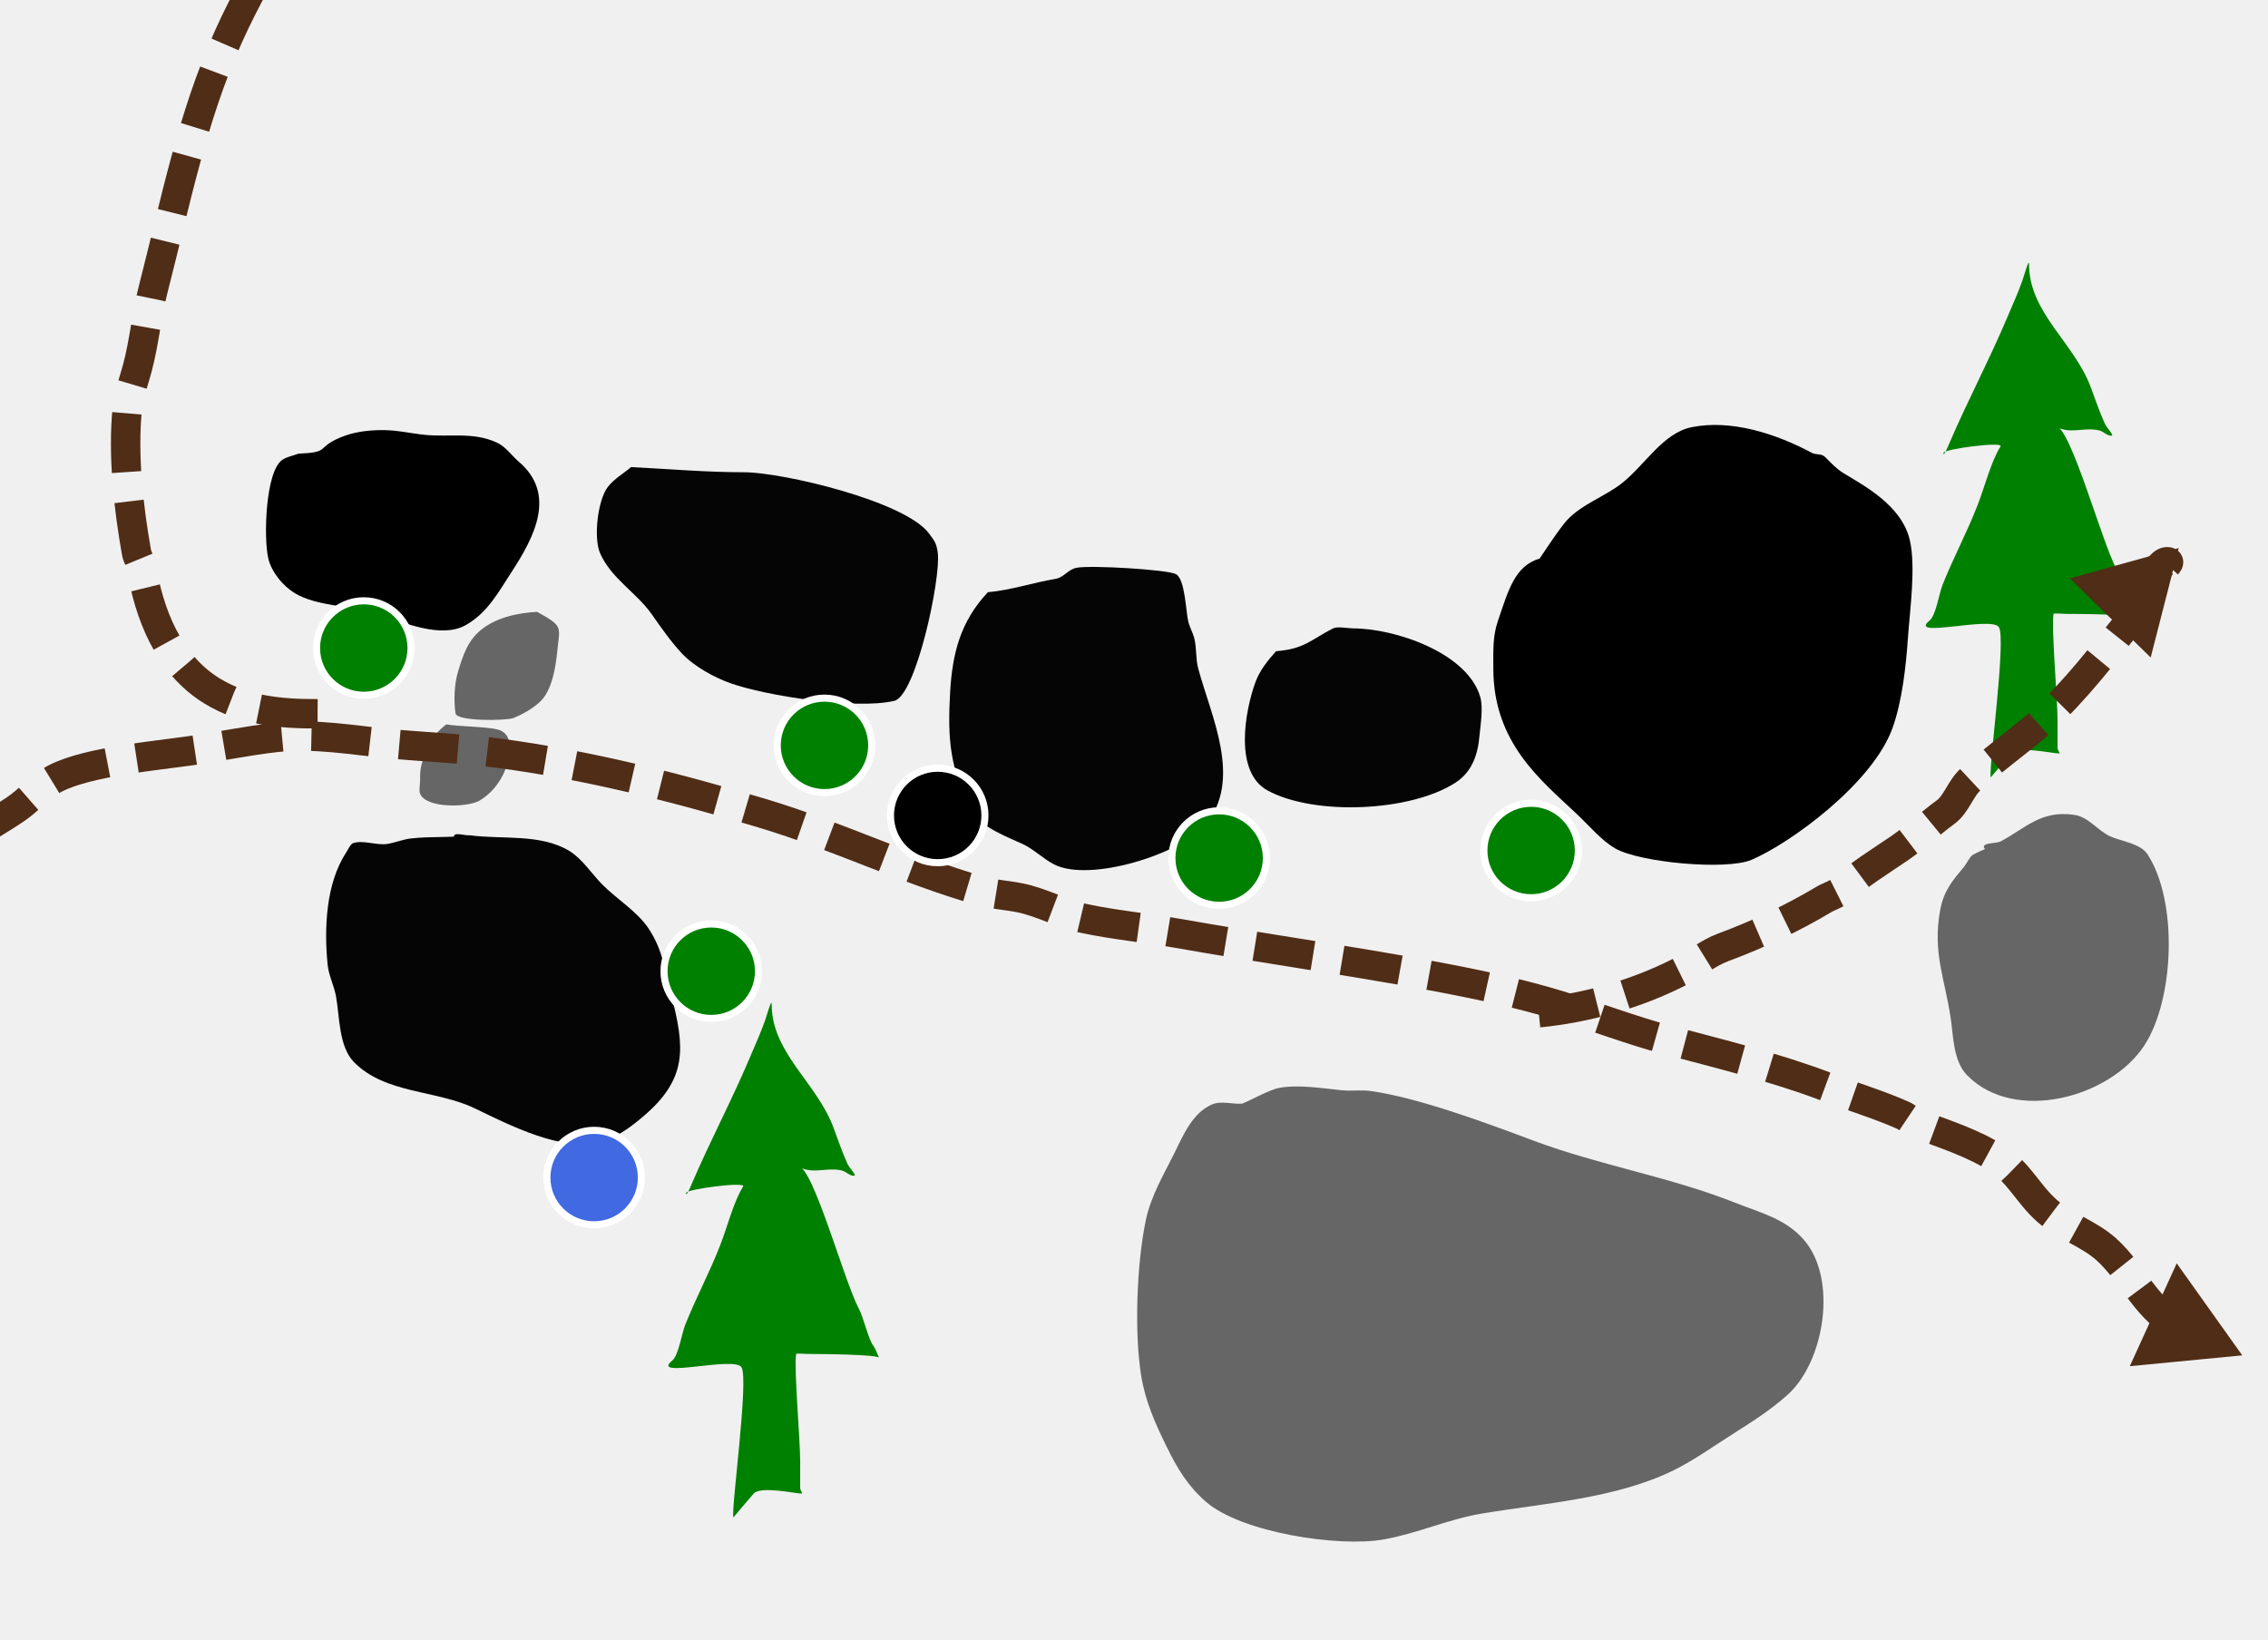
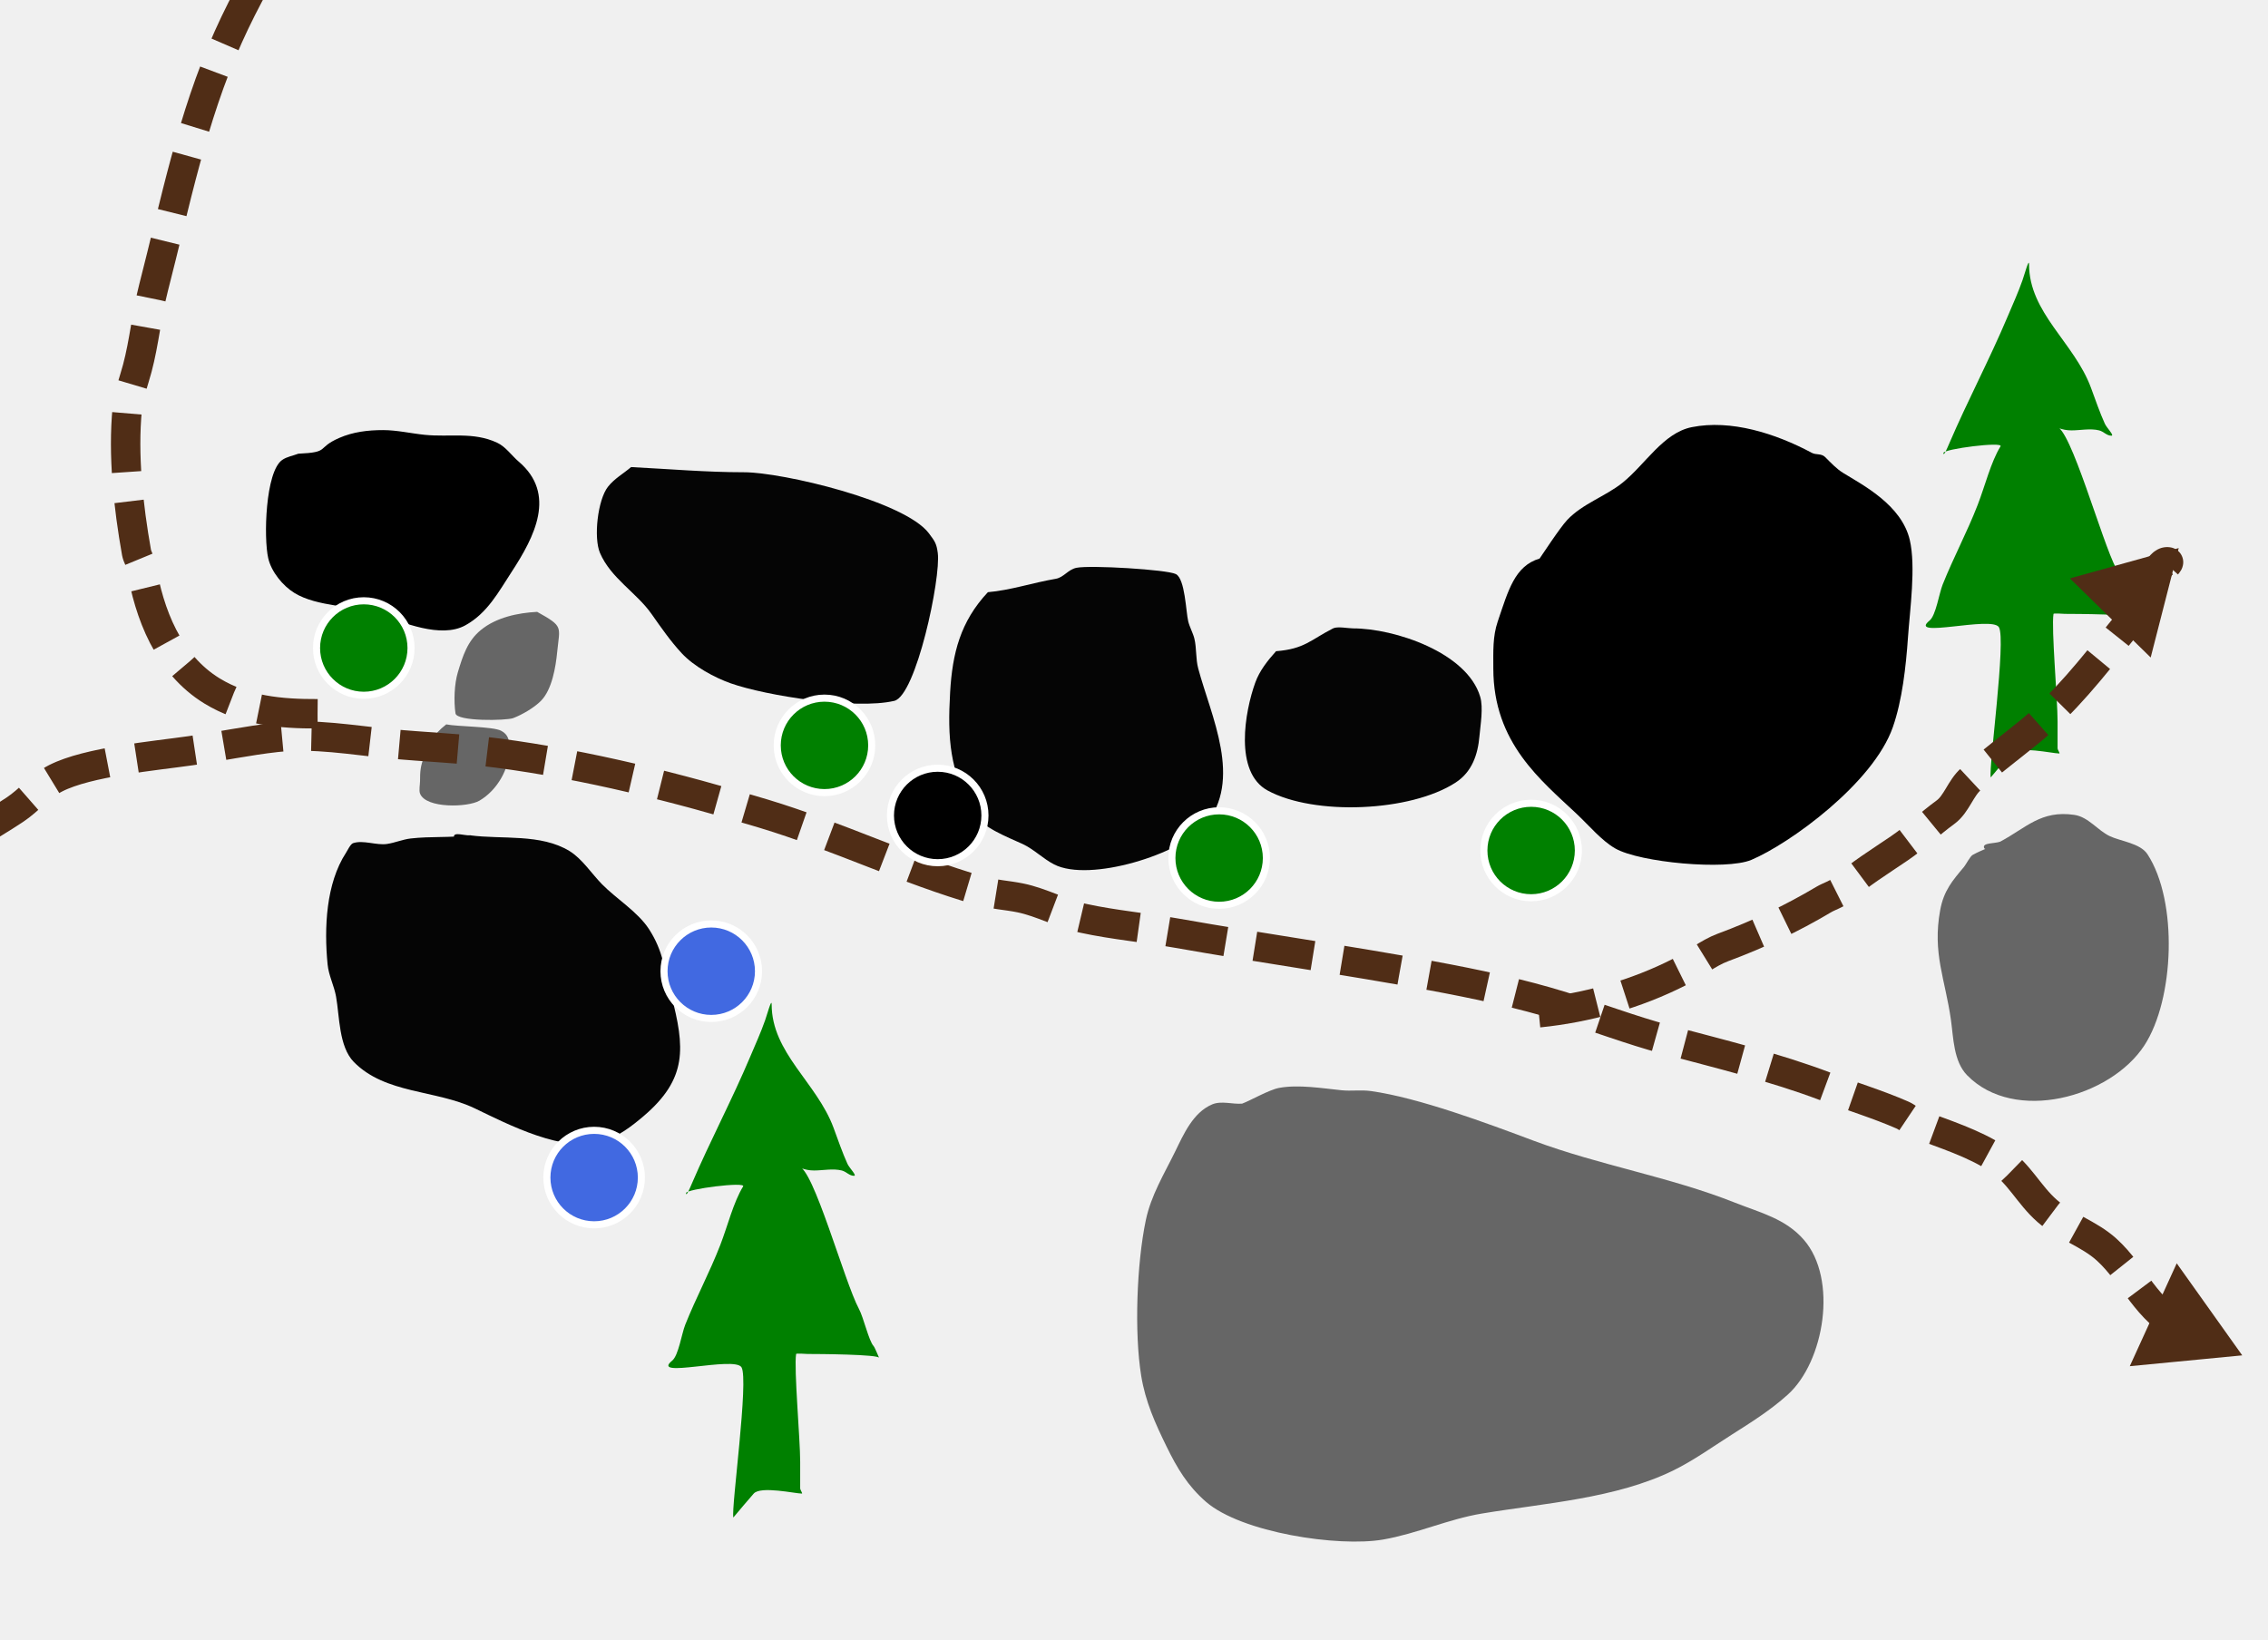
<svg xmlns="http://www.w3.org/2000/svg" width="1920" height="1388.052" viewBox="0 0 1920 1388.052" version="1.1" id="svg5">
  <defs id="defs2">
    <marker style="overflow:visible" id="marker2013" refX="0" refY="0" orient="auto-start-reverse" markerWidth="3.324" markerHeight="3.843" viewBox="0 0 5.324 6.155" preserveAspectRatio="xMidYMid">
      <path style="fill:context-stroke;fill-rule:evenodd;stroke:context-stroke;stroke-width:0.5pt" d="m -1.107,0 4.325,2.5 v -5 z" id="path2011" />
    </marker>
    <marker style="overflow:visible" id="TriangleStart" refX="0" refY="0" orient="auto-start-reverse" markerWidth="3.324" markerHeight="3.843" viewBox="0 0 5.324 6.155" preserveAspectRatio="xMidYMid">
      <path transform="scale(0.5)" style="fill:context-stroke;fill-rule:evenodd;stroke:context-stroke;stroke-width:1pt" d="M 5.77,0 -2.88,5 V -5 Z" id="path135" />
    </marker>
  </defs>
  <g id="layer1" transform="translate(108.4805,82.99133)">
    <path style="fill:#000000;stroke-width:36.061" d="m 1194.883,389.914 c -21.104,6.318 -26.46,26.876 -35.406,53.201 -4.383,12.898 -3.767,25.264 -3.767,39.901 0,63.089 40.544,94.751 70.813,123.329 10.448,9.865 20.877,22.418 32.393,29.018 20.792,11.919 93.898,18.695 115.258,9.673 32.28,-13.634 103.152,-64.794 119.779,-112.447 7.876,-22.575 11.062,-50.978 12.806,-76.174 1.586,-22.908 6.784,-59.631 1.507,-82.219 -6.958,-29.781 -39.879,-46.568 -56.499,-56.828 -5.471,-3.377 -10.235,-8.454 -15.067,-13.3 -3.348,-3.359 -7.697,-1.7 -11.3,-3.627 -31.009,-16.59 -68.608,-28.403 -101.699,-21.764 -24.228,4.861 -39.186,31.447 -58.759,47.155 -14.129,11.339 -33.904,17.738 -46.706,31.437 -6.518,6.975 -21.667,30.391 -23.353,32.646 z" id="path252" />
    <path style="fill:#050505;stroke-width:24.907" d="m 971.77,468.363 c -7.143,7.948 -13.943,16.481 -17.611,26.648 -8.813,24.432 -18.053,75.749 10.436,91.268 39.552,21.545 120.996,18.137 159.15,-6.662 13.979,-9.086 18.832,-23.714 20.22,-39.305 0.865,-9.728 3.375,-24.038 0.652,-33.31 -11.023,-37.527 -72.534,-57.959 -107.622,-57.959 -4.125,0 -13.258,-1.89 -16.959,0 -19.109,9.758 -24.085,17.42 -48.267,19.32 z" id="path254" />
    <path style="fill:#050505;stroke-width:24.907" d="m 727.827,418.398 c -23.333,24.92 -30.075,51.864 -31.96,84.607 -2.289,39.742 -0.337,65.866 18.915,101.261 7.144,13.134 29.843,21.486 42.396,27.314 9.597,4.455 17.427,12.564 26.742,17.321 30.27,15.458 107.336,-8.874 127.842,-33.31 32.124,-38.279 4.929,-92.128 -5.87,-132.572 -2.231,-8.356 -1.28,-17.221 -3.261,-25.315 -1.152,-4.708 -4.008,-9.715 -5.218,-14.656 -1.934,-7.9 -2.604,-35.972 -10.436,-39.972 -7.526,-3.843 -72.454,-7.717 -84.141,-5.33 -7.222,1.475 -10.71,8.152 -17.611,9.327 -19.237,3.275 -38.281,9.698 -57.398,11.325 z" id="path256" />
    <path style="fill:#050505;stroke-width:30.675" d="m 425.781,312.474 c -6.522,5.547 -14.132,9.743 -19.565,16.642 -8.698,11.045 -12.327,43.126 -6.773,56.056 9.219,21.462 30.902,33.548 43.646,51.677 8.096,11.517 16.122,23.116 25.585,33.284 10.501,11.282 27.847,20.604 41.388,25.401 29.745,10.537 105.746,22.506 138.462,14.89 18.55,-4.318 39.66,-104.164 36.873,-125.251 -1.049,-7.94 -2.373,-9.789 -7.525,-16.642 -20.487,-27.253 -123.93,-51.677 -156.522,-51.677 -31.961,0 -63.464,-2.755 -95.569,-4.379 z" id="path258" />
    <path style="fill:#050505;stroke-width:24.907" d="m 289.512,624.252 c -4.566,0.444 -14.143,-3.222 -13.697,1.332 0.445,4.554 18.248,-1.913 13.697,-1.332 -17.052,2.177 -33.464,0.762 -50.224,2.665 -6.85,0.778 -13.374,3.664 -20.22,4.663 -8.96,1.307 -20.086,-3.599 -28.699,-0.667 -2.142,0.73 -5.022,6.695 -5.87,7.994 -17.07,26.152 -18.661,63.885 -15.654,94.599 0.935,9.548 5.513,17.981 7.175,27.314 2.967,16.666 2.33,42.352 15.002,55.294 26.665,27.234 69.616,23.546 102.404,39.305 28.287,13.596 75.55,38.264 108.274,27.98 13.144,-4.131 24.252,-12.536 34.569,-21.318 37.422,-31.851 35.107,-58.067 23.481,-102.594 -5.468,-20.945 -6.719,-37.275 -18.915,-55.96 -9.522,-14.588 -27.708,-25.636 -39.788,-37.973 -8.65,-8.835 -16.76,-21.463 -27.395,-27.98 -24.34,-14.916 -57.104,-9.722 -84.141,-13.324 z" id="path260" />
    <path style="fill:#000000;stroke-width:24.907" d="m 144.059,301.149 c -4.566,1.777 -9.694,2.51 -13.697,5.33 -14.137,9.958 -15.791,65.897 -11.741,83.274 2.656,11.396 12.275,23.244 22.177,29.312 19.476,11.935 49.796,10.513 71.748,17.987 19.767,6.73 52.139,20.978 73.053,9.327 18.643,-10.386 27.928,-28.131 39.135,-45.301 19.335,-29.622 38.128,-65.811 5.87,-93.267 -5.946,-5.061 -10.959,-12.597 -18.263,-15.989 -20.28,-9.415 -39.962,-4.481 -61.312,-6.662 -11.609,-1.186 -23.451,-3.997 -35.222,-3.997 -12.814,0 -25.347,1.483 -37.178,6.662 -19.756,8.648 -7.127,12.105 -34.569,13.324 z" id="path262" />
    <path style="fill:#666666;stroke-width:24.907" d="m 269.292,530.319 c -11.711,9.104 -14.136,16.124 -18.915,27.98 -2.935,7.28 -3.261,12.152 -3.261,19.986 0,2.877 -1.059,7.954 0,10.659 5.003,12.774 40.51,11.665 50.224,5.996 15.114,-8.821 25.438,-26.951 25.438,-43.969 0,-6.634 -0.563,-11.946 -7.175,-15.322 -6.941,-3.545 -36.971,-3.422 -46.31,-5.33 z" id="path390" />
    <path style="fill:#666666;stroke-width:24.907" d="m 346.258,435.053 c -16.295,0.841 -34.59,4.68 -47.615,15.322 -11.472,9.374 -15.393,22.116 -19.568,35.974 -2.925,9.711 -3.495,24.427 -1.957,34.642 1.048,6.957 43.039,6.249 48.919,3.997 7.664,-2.935 17.787,-8.84 23.481,-14.656 9.358,-9.558 12.455,-28.615 13.697,-41.304 2.14,-21.86 5.686,-21.36 -16.959,-33.976 z" id="path455" />
    <path style="fill:#666666;stroke-width:24.907" d="m 943.071,851.424 c -7.932,0.718 -17.585,-2.676 -25.438,0.667 -16.2,6.894 -24.156,25.361 -31.308,39.972 -9.268,18.931 -20.386,36.987 -24.786,57.959 -7.731,36.847 -9.867,95.42 -3.913,131.906 3.575,21.91 11.898,40.294 21.524,59.957 8.798,17.973 17.699,33.09 33.265,46.633 30.052,26.147 112.124,38.55 150.019,31.977 28.34,-4.915 55.176,-17.263 83.488,-21.984 52.747,-8.796 113.653,-12.663 162.411,-36.641 16.988,-8.354 32.997,-19.869 48.919,-29.979 16.683,-10.592 32.845,-20.701 47.615,-33.976 31.175,-28.02 42.615,-98.013 13.697,-131.24 -15.578,-17.899 -36.721,-22.839 -58.051,-31.311 -55.507,-22.047 -115.025,-31.708 -170.891,-52.629 -38.835,-14.544 -96.923,-36.301 -137.626,-41.97 -8.286,-1.154 -16.549,0.175 -24.786,-0.667 -16.217,-1.656 -36.497,-5.032 -52.833,-1.999 -8.542,1.586 -24.396,10.782 -31.308,13.324 z" id="path457" />
    <path style="fill:#666666;stroke-width:24.907" d="m 1584.889,629.582 c -4.566,1.777 -15.478,0.776 -13.697,5.33 1.781,4.554 17.873,-7.888 13.697,-5.33 -7.408,4.54 -15.915,7.054 -23.481,11.325 -2.006,1.132 -5.773,8.323 -7.175,9.993 -9.88,11.773 -17.201,20.197 -20.22,36.641 -6.734,36.682 4.232,58.233 9.132,93.267 2.093,14.962 2.183,34.873 13.697,46.633 40.124,40.982 121.223,18.801 150.018,-25.315 25.325,-38.799 28.7,-121.912 2.609,-161.885 -6.083,-9.32 -22.796,-10.954 -31.96,-15.322 -10.339,-4.928 -18.012,-16.238 -30.004,-17.987 -28.214,-4.117 -40.677,10.959 -62.616,22.65 z" id="path680" />
    <path style="fill:#008000;stroke-width:33.303" d="m 512.337,1201.841 c -1.869,-8.596 13.272,-116.815 6.901,-127.209 -5.955,-9.714 -77.932,10.095 -58.656,-5.628 5.339,-4.355 7.974,-22.696 11.041,-30.395 9.247,-23.209 20.618,-44.157 29.673,-67.544 6.294,-16.256 11.087,-36.099 19.322,-49.533 2.598,-4.239 -48.305,2.214 -48.305,5.629 0,3.671 3.53,-4.849 4.83,-7.88 15.851,-36.941 34.051,-70.973 49.685,-108.071 4.221,-10.015 8.741,-19.887 12.421,-30.395 1.644,-4.692 5.52,-18.882 5.52,-13.509 0,41.318 38.341,66.346 52.445,104.694 3.437,9.343 7.761,21.76 11.731,30.395 1.659,3.608 8.328,10.132 5.521,10.132 -3.991,0 -6.475,-3.53 -10.351,-4.503 -7.444,-1.868 -15.897,0 -23.462,0 -8.341,0 -14.032,-3.377 -13.111,-3.377 12.199,0 38.787,97.563 51.065,120.454 4.094,7.632 8.369,27.114 12.421,31.521 1.212,1.319 4.83,10.696 4.83,10.132 0,-3.07 -52.151,-3.377 -60.726,-3.377 -0.784,0 -9.558,-0.675 -9.661,0 -1.924,12.552 3.45,72.105 3.45,91.185 0,7.505 0,15.01 0,22.515 0,1.67 2.429,4.503 1.38,4.503 -5.551,0 -34.84,-6.633 -40.714,0 -5.829,6.583 -11.501,13.509 -17.252,20.263 z" id="path745" />
    <path style="fill:#008000;stroke-width:33.303" d="m 340.521,-251.464 c -1.869,-8.596 13.272,-116.815 6.901,-127.209 -5.955,-9.714 -77.932,10.095 -58.656,-5.629 5.339,-4.355 7.974,-22.696 11.041,-30.395 9.247,-23.209 20.618,-44.157 29.673,-67.544 6.294,-16.256 11.087,-36.098 19.322,-49.533 2.598,-4.239 -48.305,2.214 -48.305,5.629 0,3.671 3.53,-4.849 4.83,-7.88 15.851,-36.941 34.051,-70.973 49.685,-108.071 4.221,-10.015 8.741,-19.887 12.421,-30.395 1.644,-4.692 5.521,-18.882 5.521,-13.509 0,41.318 38.341,66.346 52.445,104.694 3.436,9.344 7.761,21.76 11.731,30.395 1.659,3.608 8.328,10.132 5.521,10.132 -3.991,0 -6.475,-3.53 -10.351,-4.503 -7.444,-1.868 -15.897,0 -23.462,0 -8.341,0 -14.032,-3.377 -13.111,-3.377 12.199,0 38.787,97.563 51.065,120.454 4.094,7.632 8.369,27.114 12.421,31.521 1.212,1.319 4.83,10.696 4.83,10.132 0,-3.07 -52.151,-3.377 -60.726,-3.377 -0.784,0 -9.558,-0.675 -9.661,0 -1.923,12.552 3.45,72.105 3.45,91.185 0,7.505 0,15.01 0,22.515 0,1.67 2.429,4.503 1.38,4.503 -5.552,0 -34.84,-6.633 -40.714,0 -5.828,6.583 -11.501,13.509 -17.252,20.263 z" id="path745-7" />
    <path style="fill:#008000;stroke-width:33.303" d="m 1576.798,575.22 c -1.869,-8.596 13.272,-116.815 6.901,-127.209 -5.955,-9.714 -77.932,10.095 -58.656,-5.629 5.339,-4.355 7.973,-22.696 11.041,-30.395 9.248,-23.209 20.618,-44.157 29.673,-67.544 6.294,-16.256 11.087,-36.099 19.322,-49.533 2.599,-4.239 -48.305,2.214 -48.305,5.629 0,3.671 3.53,-4.849 4.83,-7.88 15.851,-36.941 34.051,-70.973 49.685,-108.071 4.221,-10.015 8.741,-19.887 12.421,-30.395 1.643,-4.692 5.521,-18.882 5.521,-13.509 0,41.318 38.341,66.346 52.445,104.694 3.437,9.343 7.761,21.76 11.731,30.395 1.659,3.608 8.328,10.132 5.521,10.132 -3.991,0 -6.475,-3.53 -10.351,-4.503 -7.444,-1.868 -15.897,0 -23.462,0 -8.341,0 -14.032,-3.377 -13.111,-3.377 12.199,0 38.787,97.563 51.065,120.454 4.094,7.632 8.369,27.114 12.421,31.521 1.212,1.319 4.831,10.696 4.831,10.132 0,-3.07 -52.151,-3.377 -60.726,-3.377 -0.784,0 -9.557,-0.675 -9.661,0 -1.923,12.552 3.45,72.105 3.45,91.185 0,7.505 0,15.01 0,22.515 0,1.67 2.429,4.503 1.38,4.503 -5.551,0 -34.84,-6.633 -40.714,0 -5.828,6.583 -11.501,13.509 -17.252,20.263 z" id="path745-9" />
    <path style="fill:#000000;stroke-width:26.43" d="m 71.083,-597.225 c -66.326,17.919 -73.186,92.569 -54.383,150.091 6.989,21.383 15.444,41.995 36.042,53.124 16.558,8.946 55.311,30.083 73.398,26.756 35.659,-6.559 48.232,-27.432 75.416,-46.186 21.229,-14.646 89.087,-26.587 97.155,-43.415 16.135,-33.655 6.604,-94.526 5.018,-131.894 -1.03,-24.262 5.86,-48.251 2.668,-73.152 -2.186,-17.056 -26.885,-70.296 -37.355,-81.315 -9.974,-10.498 -65.201,-0.034 -78.36,4.214 -12.714,4.105 -28.856,7.075 -39.174,16.412 -22.593,20.447 -38.119,79.448 -57.328,108.119 -2.217,3.31 -6.11,2.825 -9.301,4.509 -5.52,2.913 -9.113,8.588 -13.796,12.737 z" id="path769" />
    <path style="fill:#000000;stroke-width:24.907" d="m -137.062,-477.958 c -28.062,12.06 -53.065,34.814 -65.878,62.622 -7.737,16.792 -26.011,67.447 -16.959,85.939 4.475,9.141 20.73,16.558 28.699,21.984 52.645,35.847 137.217,20.403 180.674,-23.983 7.842,-8.009 16.622,-19.612 19.568,-30.645 5.312,-19.892 7.433,-59.57 -9.132,-75.28 -8.601,-8.157 -18.29,-15.35 -26.742,-23.983 -11.064,-11.301 -18.716,-24.264 -34.569,-29.979 -23.971,-8.641 -55.027,2.328 -75.662,13.324 z" id="path773" />
    <path style="fill:#4d4d4d;stroke-width:24.907" d="m 530.194,-603.202 c -30.409,2.283 -51.978,16.537 -69.139,40.638 -15.893,22.319 -35.222,61.622 -35.222,88.604 0,4.269 -2.506,14.123 1.957,16.655 7.736,4.39 17.635,3.331 26.09,3.331 30.126,0 49.856,-11.914 74.357,-27.314 6.49,-4.079 11.309,-10.439 18.263,-13.99 14.686,-7.5 31.095,-10.893 45.658,-18.653 16.198,-8.632 32.03,-24.487 44.353,-37.973 10.87,-11.896 19.24,-30.65 14.35,-47.3 -2.054,-6.994 -10.725,-14.161 -15.002,-19.986 -4.176,-5.687 -8.602,-10.923 -15.654,-13.324 -18.739,-6.38 -47.42,-0.466 -65.225,7.328 -9.231,4.041 -19.405,16.489 -24.786,21.984 z" id="path871" />
    <path style="fill:#4d4d4d;stroke-width:24.907" d="m -172.598,-253.202 c -5.435,-3.553 -10.522,-7.705 -16.306,-10.659 -1.595,-0.814 -9.119,0 -11.088,0 -34.814,0 -56.803,62.206 -66.53,85.939 -7.629,18.614 -14.899,36.936 -18.915,56.626 -4.307,21.115 -13.785,43.772 -9.132,65.953 5.035,23.998 45.944,53.992 67.182,63.288 10.564,4.624 27.793,5.445 39.135,3.997 7.493,-0.957 15.935,-8.308 21.524,-12.658 36.008,-28.021 49.236,-78.957 56.746,-121.913 2.201,-12.589 0.835,-25.376 1.957,-37.973 1.216,-13.667 5.769,-35.865 0,-48.632 -11.839,-26.199 -37.819,-40.816 -64.573,-43.969 z" id="path873" />
    <path style="fill:#4d4d4d;stroke-width:24.907" d="m -203.254,74.316 c -35.924,3.847 -101.552,-12.862 -129.146,15.322 -16.974,17.336 -22.433,47.55 -28.699,69.95 -3.482,12.446 0.535,27.246 -1.957,39.972 -1.614,8.241 -9.41,16.558 -13.045,23.983 -5.351,10.931 -10.351,24.716 -13.045,36.641 -5.838,25.838 -13.779,78.884 3.261,101.261 6.976,9.16 15.454,15.116 24.133,22.65 15.55,13.5 33.658,27.562 54.789,30.645 47.026,6.862 138.161,-50.784 162.411,-87.938 6.495,-9.951 12.248,-21.879 15.654,-33.31 11.34,-38.055 5.765,-77.1 8.479,-115.917 1.974,-28.232 7.19,-70.98 -13.045,-94.599 -8.113,-9.47 -30.405,-9.434 -41.744,-7.328 -2.361,0.438 -11.442,8.75 -13.045,7.994 -5.327,-2.511 -10.001,-6.218 -15.002,-9.327 z" id="path960" />
    <path style="fill:#000000;stroke-width:24.907" d="m -936.074,236.201 c -32.925,-3.608 -57.692,14.172 -82.184,33.976 -61.475,49.708 -81.688,133.788 -83.489,209.184 -0.621,26.002 3.011,50.245 5.87,75.946 4.128,37.107 3.36,75.308 19.568,109.922 22.835,48.767 76.551,91.921 127.842,108.589 19.916,6.472 41.346,6.686 61.964,8.66 15.033,1.44 33.2,3.986 48.267,1.332 23.184,-4.083 44.286,-22.319 65.225,-32.643 19.301,-9.517 42.774,-17.985 63.921,-21.984 18.778,-3.552 38.965,-5.912 58.051,-6.662 23.229,-0.913 46.976,1.996 69.791,-2.665 23.194,-4.738 80.92,-66.035 91.316,-87.271 12.02,-24.553 9.132,-52.711 9.132,-79.277 0,-38.822 -1.445,-76.906 -11.741,-114.585 -9.576,-35.046 -34.517,-65.713 -48.267,-99.263 -17.62,-42.993 -28.877,-116.444 -69.139,-145.23 -23.535,-16.826 -114.138,-7.328 -143.496,-7.328 -10.185,0 -22.143,-1.259 -31.96,2.665 -8.26,3.301 -15.511,8.954 -24.133,11.325 -15.251,4.194 -30.592,7.466 -45.658,11.991 -6.086,1.828 -33.019,3.08 -36.526,6.662 -9.714,9.921 -31.366,14.76 -44.353,16.655 z" id="path962" />
    <path style="fill:none;stroke:#502d16;stroke-width:24.909;stroke-dasharray:49.817, 24.909;stroke-dashoffset:0;stroke-opacity:1;marker-start:url(#TriangleStart)" d="m 1739.474,1041.628 c -30.53,-13.931 -41.368,-45.551 -64.573,-66.619 -14.931,-13.556 -35.048,-19.358 -50.224,-32.643 -15.964,-13.975 -23.647,-32.086 -41.744,-43.969 -20.795,-13.654 -45.501,-21.175 -68.487,-29.979 -4.329,-1.658 -8.094,-5.446 -12.393,-7.328 -20.841,-9.123 -43.286,-15.907 -64.573,-23.983 -44.058,-16.714 -90.262,-27.825 -135.669,-39.972 -29.899,-7.998 -58.038,-18.852 -87.402,-27.98 -36.082,-11.216 -73.778,-19.091 -110.883,-25.982 -71.495,-13.277 -143.612,-23.312 -215.244,-35.974 -26.394,-4.666 -53.373,-6.981 -79.575,-12.658 -18.674,-4.046 -35.319,-13.61 -53.485,-17.321 -11.247,-2.297 -22.816,-2.821 -33.917,-5.996 -62.313,-17.821 -121.117,-46.527 -183.283,-65.287 -73.115,-22.064 -149.199,-41.303 -225.028,-51.297 -30.507,-4.021 -61.369,-5.064 -91.968,-7.994 -31.473,-3.014 -63.342,-8.851 -95.229,-5.33 -24.41,2.695 -48.72,7.837 -73.053,11.325 -30.213,4.331 -86.761,9.332 -114.145,23.317 -13.058,6.669 -22.429,18.611 -34.569,26.648 -22.683,15.016 -47.534,28.901 -72.4,39.972 -61,27.158 -126.37,43.688 -188.502,67.952 -21.774,8.503 -40.918,22.799 -61.312,33.976 -41.313,22.642 -104.962,33.708 -151.323,44.635 -24.045,5.667 -46.89,15.111 -70.443,21.984 -3.393,0.99 -29.477,9.857 -17.611,4.663" id="path964" />
    <path style="fill:none;stroke:#502d16;stroke-width:24.908;stroke-dasharray:49.817, 24.908;stroke-dashoffset:0;stroke-opacity:1;marker-end:url(#marker2013)" d="m 1194.189,774.485 c 41.092,-4.134 82.573,-15.854 119.362,-34.642 11.922,-6.088 24.035,-16.013 36.526,-20.652 29.82,-11.075 57.879,-24.214 85.445,-40.638 4.231,-2.521 11.395,-4.771 15.002,-7.994 14.807,-13.233 32.159,-23.896 48.919,-35.308 13.659,-9.3 25.707,-20.848 39.136,-30.645 9.263,-6.757 12.762,-20.407 21.524,-27.98 16.233,-14.029 33.635,-27.084 50.224,-40.638 28.588,-23.359 52.728,-53.779 75.662,-82.608 11.165,-14.036 23.208,-27.267 32.613,-42.636 2.578,-4.213 3.231,-9.946 5.87,-13.99 0.13,-0.198 3.817,-3.75 2.609,-3.997 -4.509,-0.921 -7.55,5.047 -10.436,7.994" id="path1949" />
    <path style="fill:none;stroke:#502d16;stroke-width:24.908;stroke-dasharray:49.817, 24.908;stroke-dashoffset:0;stroke-opacity:1" d="M 160.365,521.331 C 129.164,521.477 98.181,518.665 71.007,502.012 34.039,479.357 17.644,436.807 10.999,396.087 10.376,392.268 7.774,388.627 7.086,384.762 0.173,345.927 -4.594,302.195 -0.741,262.849 0.404,251.149 4.741,240.096 7.738,228.873 13.66,206.694 15.694,183.204 21.435,160.921 39.981,88.941 53.933,16.977 84.704,-51.594 98.998,-83.448 117.112,-115.569 136.232,-144.861 c 8.398,-12.867 18.605,-24.381 26.09,-37.973 10.902,-19.795 27.197,-36.902 37.179,-57.293 7.973,-16.288 20.112,-47.189 32.613,-59.957 1.583,-1.616 13.122,-22.448 12.393,-23.317 -3.155,-3.759 -8.289,-7.721 -11.741,-10.659" id="path1951" />
    <circle id="path3073" style="fill:#4169e1;fill-opacity:1;stroke:#FFFFFF;stroke-width:6.0;stroke-dasharray:none;stroke-opacity:1" cx="-735.849" cy="782.164" r="40.0" />
    <text id="path3073_label" style="font-size:37.333px;fill:#ffffff;fill-opacity:1;stroke:#ff0000;stroke-width:2.0;stroke-dasharray:none;stroke-opacity:1" x="-759.849" y="796.164">
      <text id="path3073_text" x="-759.849" y="796.164" style="font-style:normal;font-variant:normal;font-weight:bold;font-stretch:normal;font-size:38.0px;font-family:Arial;-inkscape-font-specification:'Arial Bold';fill:#FFFFFF;fill-opacity:1;stroke:none">13</text>
    </text>
    <circle id="path3073-9" style="fill:#008000;fill-opacity:1;stroke:#FFFFFF;stroke-width:6.0;stroke-dasharray:none;stroke-opacity:1" cx="-15.341" cy="-302.45" r="40.0" />
    <text id="path3073-9_label" style="font-size:37.333px;fill:#ffffff;fill-opacity:1;stroke:#ff0000;stroke-width:2.0;stroke-dasharray:none;stroke-opacity:1" x="-27.341" y="-288.45">
      <text id="path3073-9_text" x="-27.341" y="-288.45" style="font-style:normal;font-variant:normal;font-weight:bold;font-stretch:normal;font-size:38.0px;font-family:Arial;-inkscape-font-specification:'Arial Bold';fill:#FFFFFF;fill-opacity:1;stroke:none">1</text>
    </text>
    <circle id="path3073-4" style="fill:#008000;fill-opacity:1;stroke:#FFFFFF;stroke-width:6.0;stroke-dasharray:none;stroke-opacity:1" cx="77.201" cy="-348.604" r="40.0" />
    <text id="path3073-4_label" style="font-size:37.333px;fill:#ffffff;fill-opacity:1;stroke:#ff0000;stroke-width:2.0;stroke-dasharray:none;stroke-opacity:1" x="65.201" y="-334.604">
      <text id="path3073-4_text" x="65.201" y="-334.604" style="font-style:normal;font-variant:normal;font-weight:bold;font-stretch:normal;font-size:38.0px;font-family:Arial;-inkscape-font-specification:'Arial Bold';fill:#FFFFFF;fill-opacity:1;stroke:none">2</text>
    </text>
    <circle id="path3073-94" style="fill:#000000;fill-opacity:1;stroke:#FFFFFF;stroke-width:6.0;stroke-dasharray:none;stroke-opacity:1" cx="216.015" cy="-388.164" r="40.0" />
    <text id="path3073-94_label" style="font-size:37.333px;fill:#ffffff;fill-opacity:1;stroke:#ff0000;stroke-width:2.0;stroke-dasharray:none;stroke-opacity:1" x="204.015" y="-374.164">
      <text id="path3073-94_text" x="204.015" y="-374.164" style="font-style:normal;font-variant:normal;font-weight:bold;font-stretch:normal;font-size:38.0px;font-family:Arial;-inkscape-font-specification:'Arial Bold';fill:#FFFFFF;fill-opacity:1;stroke:none">4</text>
    </text>
    <circle id="path3073-1" style="fill:#008000;fill-opacity:1;stroke:#FFFFFF;stroke-width:6.0;stroke-dasharray:none;stroke-opacity:1" cx="199.489" cy="465.681" r="40.0" />
    <text id="path3073-1_label" style="font-size:37.333px;fill:#ffffff;fill-opacity:1;stroke:#ff0000;stroke-width:2.0;stroke-dasharray:none;stroke-opacity:1" x="175.489" y="479.681">
      <text id="path3073-1_text" x="175.489" y="479.681" style="font-style:normal;font-variant:normal;font-weight:bold;font-stretch:normal;font-size:38.0px;font-family:Arial;-inkscape-font-specification:'Arial Bold';fill:#FFFFFF;fill-opacity:1;stroke:none">12</text>
    </text>
-     <circle id="path3073-6" style="fill:#008000;fill-opacity:1;stroke:#FFFFFF;stroke-width:6.0;stroke-dasharray:none;stroke-opacity:1" cx="493.642" cy="739.307" r="40.0" />
+     <circle id="path3073-6" style="fill:#4169e1;fill-opacity:1;stroke:#FFFFFF;stroke-width:6.0;stroke-dasharray:none;stroke-opacity:1" cx="493.642" cy="739.307" r="40.0" />
    <text id="path3073-6_label" style="font-size:37.333px;fill:#ffffff;fill-opacity:1;stroke:#ff0000;stroke-width:2.0;stroke-dasharray:none;stroke-opacity:1" x="469.642" y="753.307">
      <text id="path3073-6_text" x="469.642" y="753.307" style="font-style:normal;font-variant:normal;font-weight:bold;font-stretch:normal;font-size:38.0px;font-family:Arial;-inkscape-font-specification:'Arial Bold';fill:#FFFFFF;fill-opacity:1;stroke:none">11</text>
    </text>
    <circle id="path3073-998" style="fill:#4169e1;fill-opacity:1;stroke:#FFFFFF;stroke-width:6.0;stroke-dasharray:none;stroke-opacity:1" cx="394.489" cy="914.032" r="40.0" />
    <text id="path3073-998_label" style="font-size:37.333px;fill:#ffffff;fill-opacity:1;stroke:#ff0000;stroke-width:2.0;stroke-dasharray:none;stroke-opacity:1" x="370.489" y="928.032">
      <text id="path3073-998_text" x="370.489" y="928.032" style="font-style:normal;font-variant:normal;font-weight:bold;font-stretch:normal;font-size:38.0px;font-family:Arial;-inkscape-font-specification:'Arial Bold';fill:#FFFFFF;fill-opacity:1;stroke:none">10</text>
    </text>
    <circle id="path3073-0" style="fill:#008000;fill-opacity:1;stroke:#FFFFFF;stroke-width:6.0;stroke-dasharray:none;stroke-opacity:1" cx="589.489" cy="548.098" r="40.0" />
    <text id="path3073-0_label" style="font-size:37.333px;fill:#ffffff;fill-opacity:1;stroke:#ff0000;stroke-width:2.0;stroke-dasharray:none;stroke-opacity:1" x="577.489" y="562.098">
      <text id="path3073-0_text" x="577.489" y="562.098" style="font-style:normal;font-variant:normal;font-weight:bold;font-stretch:normal;font-size:38.0px;font-family:Arial;-inkscape-font-specification:'Arial Bold';fill:#FFFFFF;fill-opacity:1;stroke:none">8</text>
    </text>
    <circle id="path3073-8" style="fill:#000000;fill-opacity:1;stroke:#FFFFFF;stroke-width:6.0;stroke-dasharray:none;stroke-opacity:1" cx="685.337" cy="607.439" r="40.0" />
    <text id="path3073-8_label" style="font-size:37.333px;fill:#ffffff;fill-opacity:1;stroke:#ff0000;stroke-width:2.0;stroke-dasharray:none;stroke-opacity:1" x="673.337" y="621.439">
      <text id="path3073-8_text" x="673.337" y="621.439" style="font-style:normal;font-variant:normal;font-weight:bold;font-stretch:normal;font-size:38.0px;font-family:Arial;-inkscape-font-specification:'Arial Bold';fill:#FFFFFF;fill-opacity:1;stroke:none">6</text>
    </text>
    <circle id="path3073-988" style="fill:#008000;fill-opacity:1;stroke:#FFFFFF;stroke-width:6.0;stroke-dasharray:none;stroke-opacity:1" cx="923.591" cy="643.5" r="40.0" />
    <text id="path3073-988_label" style="font-size:37.333px;fill:#ffffff;fill-opacity:1;stroke:#ff0000;stroke-width:2.0;stroke-dasharray:none;stroke-opacity:1" x="911.591" y="657.5">
      <text id="path3073-988_text" x="911.591" y="657.5" style="font-style:normal;font-variant:normal;font-weight:bold;font-stretch:normal;font-size:38.0px;font-family:Arial;-inkscape-font-specification:'Arial Bold';fill:#FFFFFF;fill-opacity:1;stroke:none">4</text>
    </text>
    <circle id="path3073-3" style="fill:#008000;fill-opacity:1;stroke:#FFFFFF;stroke-width:6.0;stroke-dasharray:none;stroke-opacity:1" cx="1187.709" cy="637.109" r="40.0" />
    <text id="path3073-3_label" style="font-size:37.333px;fill:#ffffff;fill-opacity:1;stroke:#ff0000;stroke-width:2.0;stroke-dasharray:none;stroke-opacity:1" x="1175.709" y="651.109">
      <text id="path3073-3_text" x="1175.709" y="651.109" style="font-style:normal;font-variant:normal;font-weight:bold;font-stretch:normal;font-size:38.0px;font-family:Arial;-inkscape-font-specification:'Arial Bold';fill:#FFFFFF;fill-opacity:1;stroke:none">2</text>
    </text>
  </g>
</svg>
